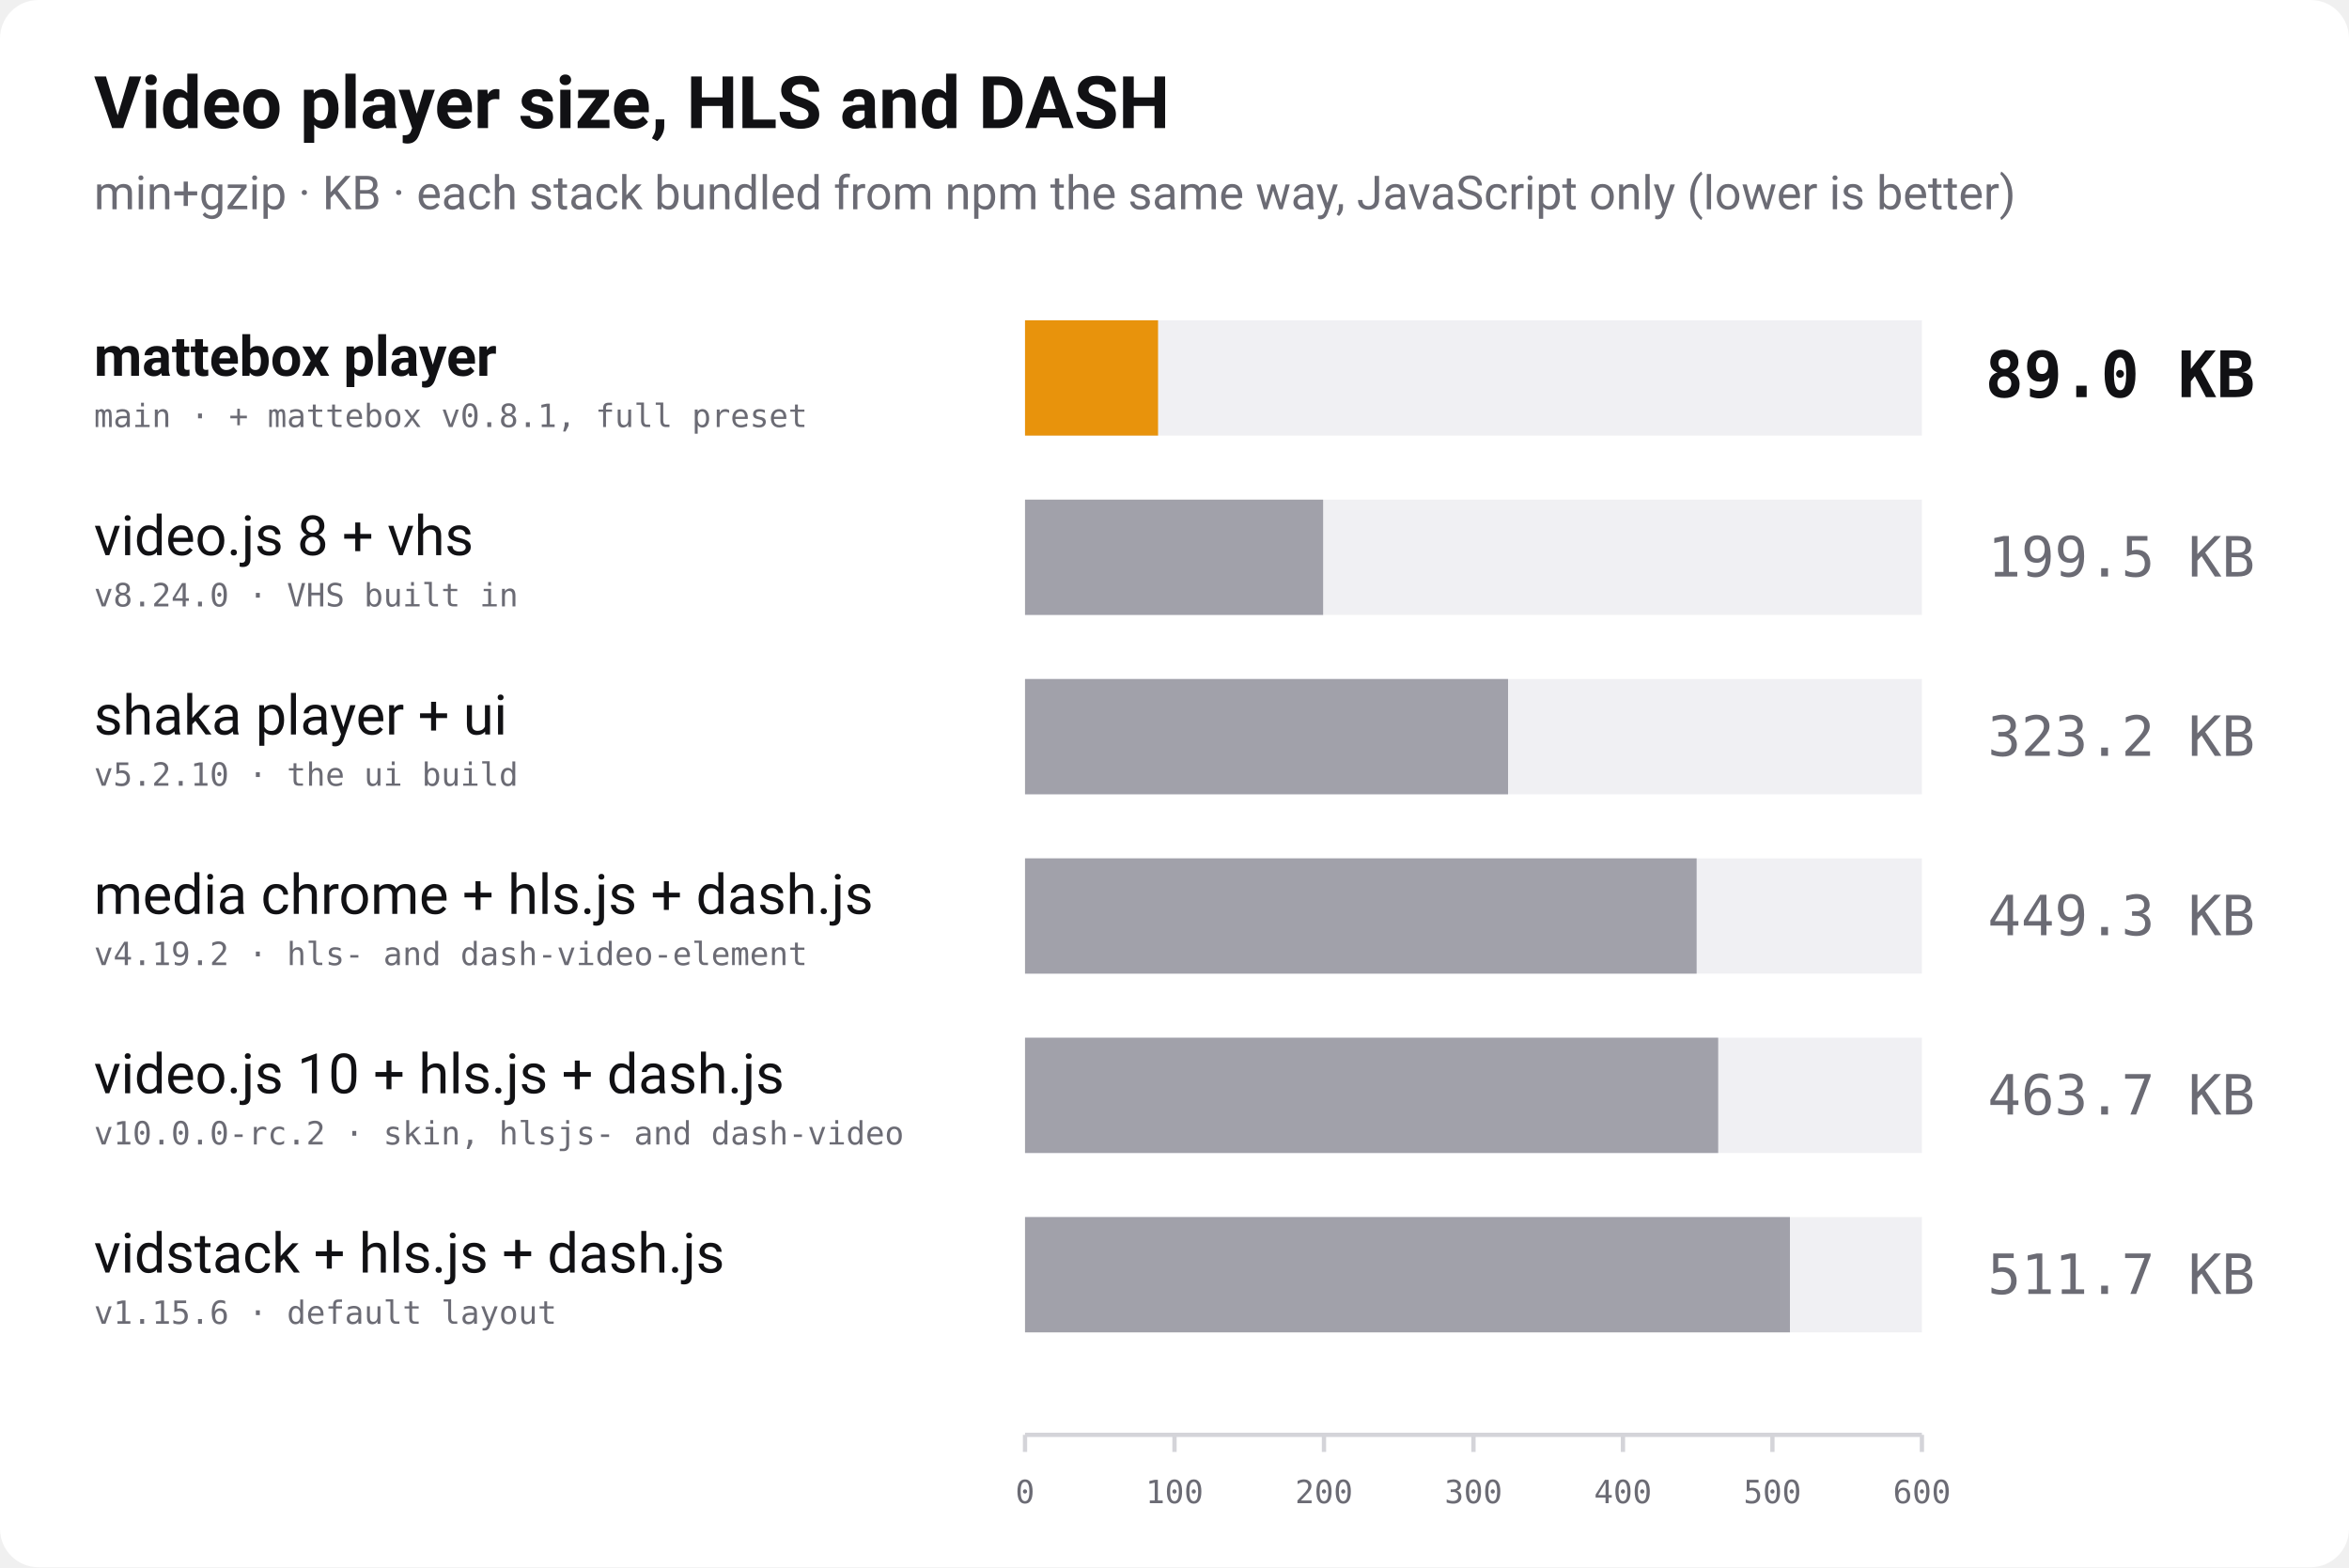
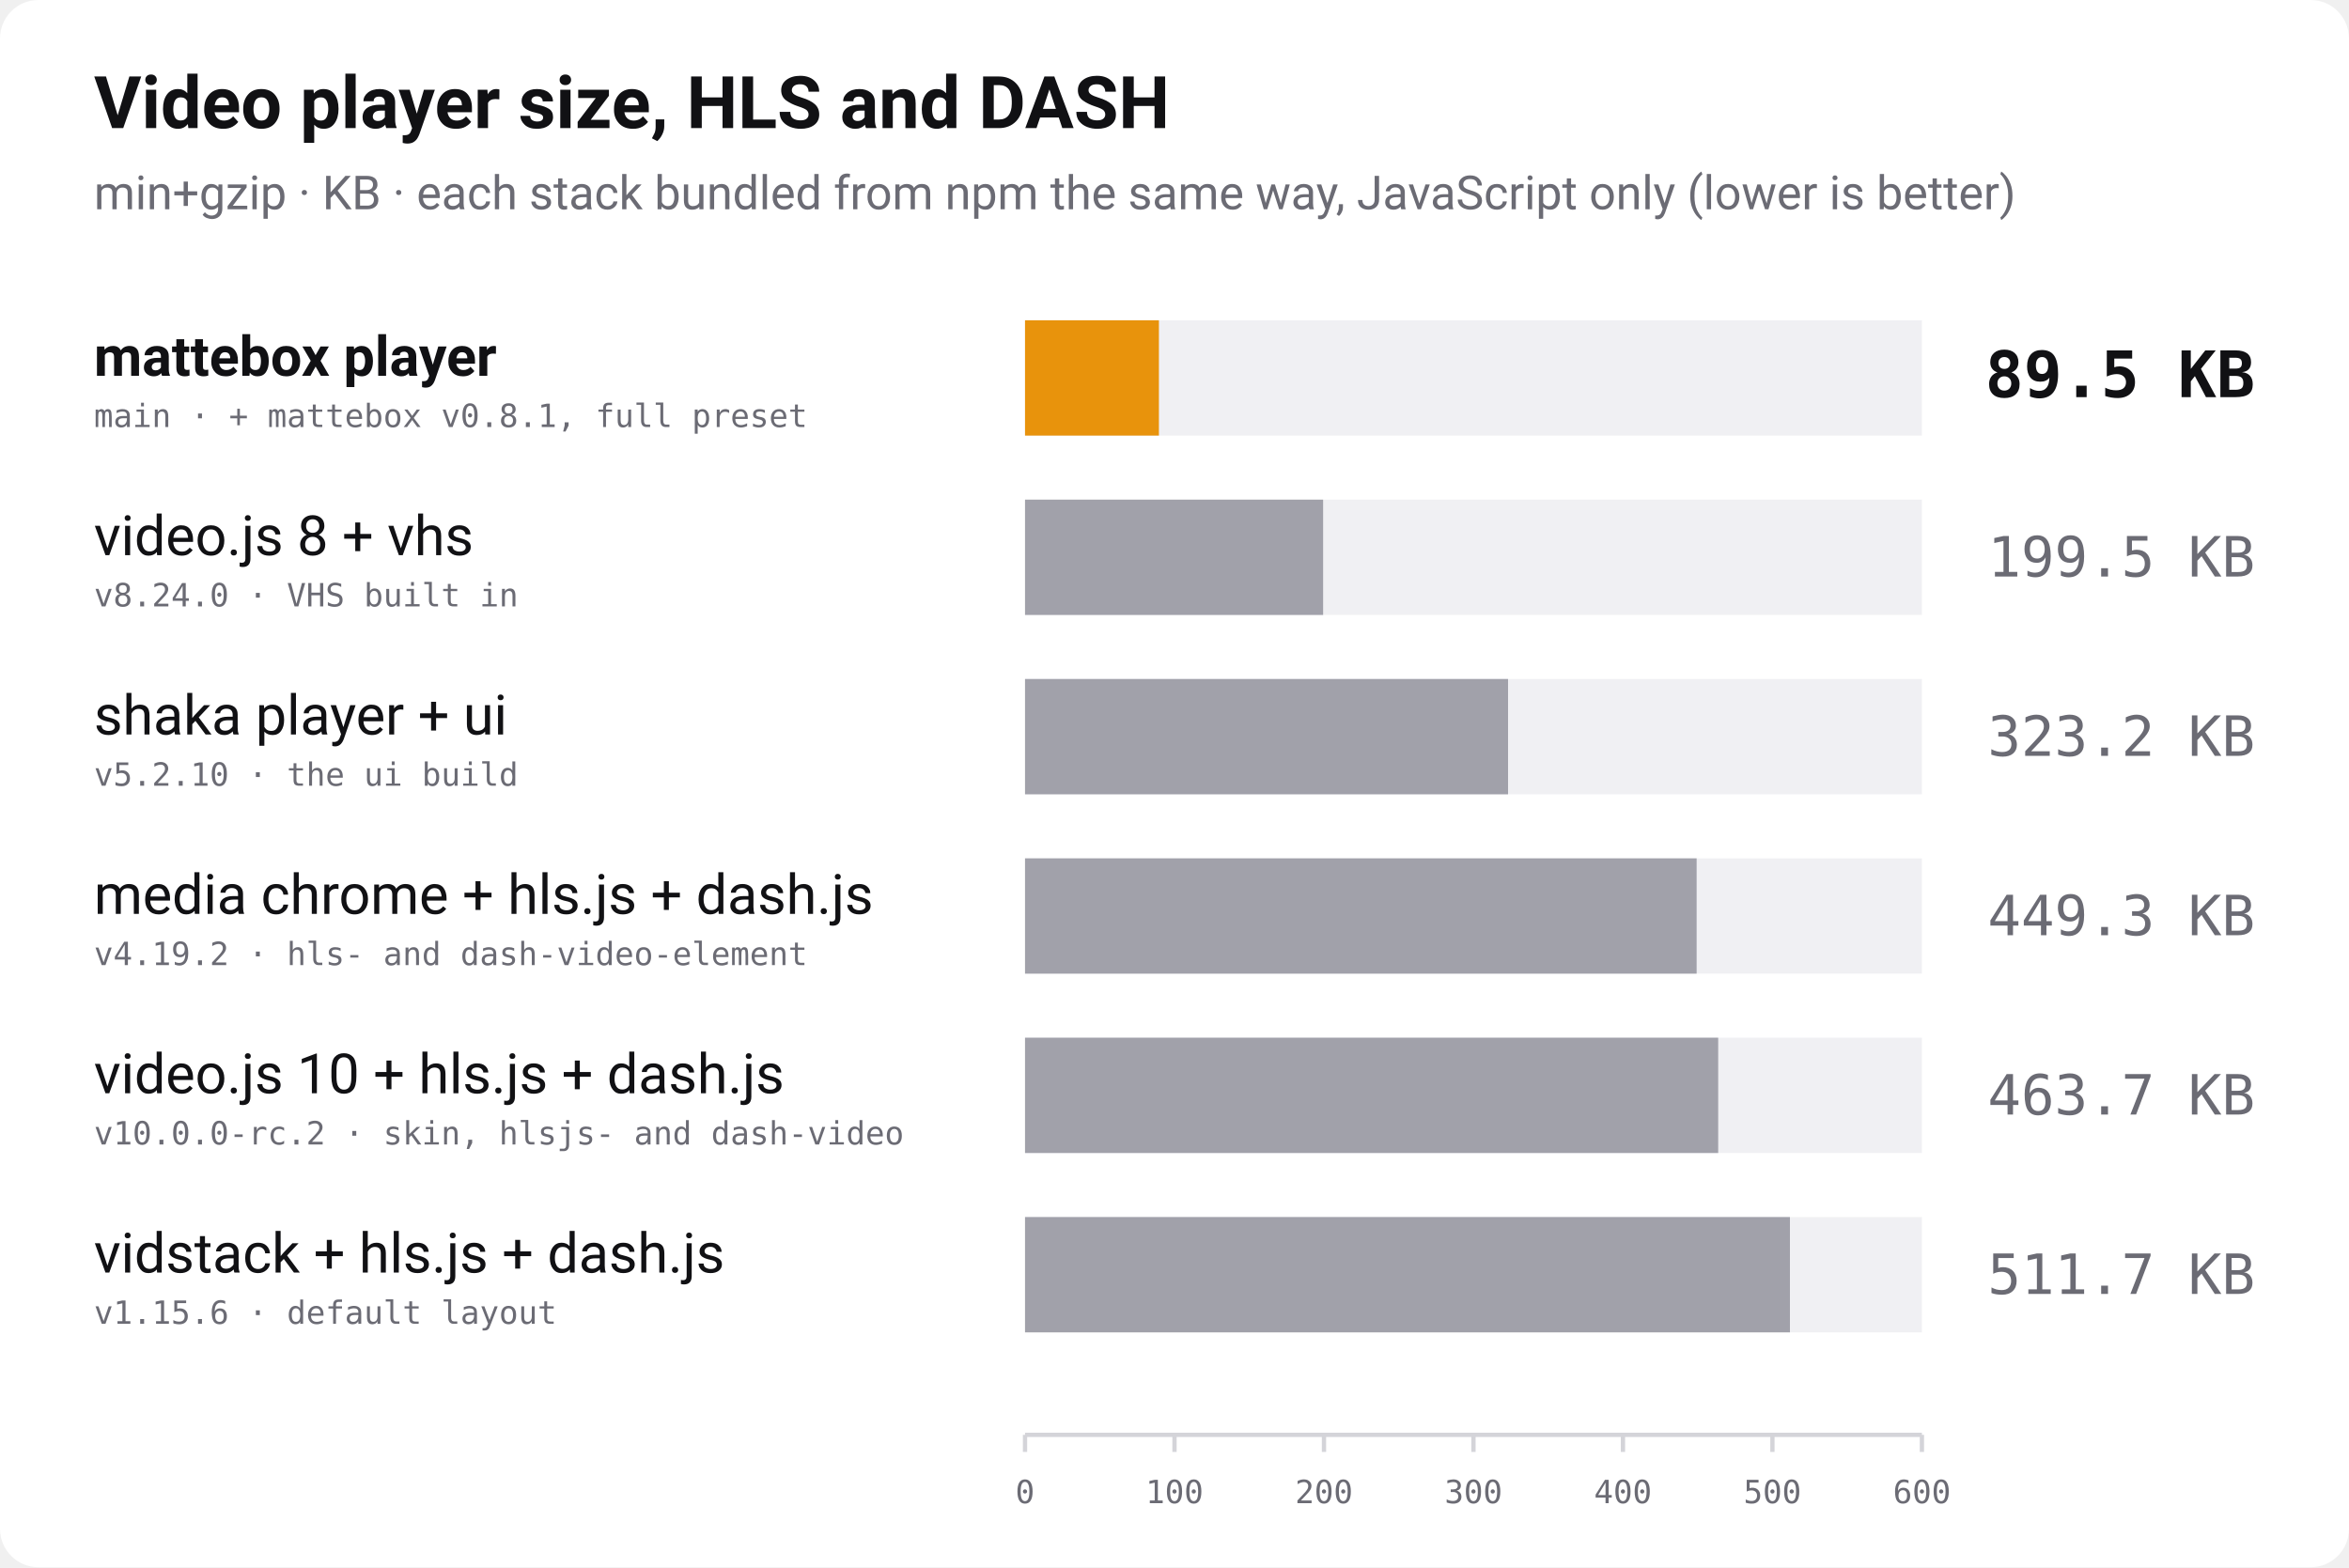
<svg xmlns="http://www.w3.org/2000/svg" width="1100" height="734" viewBox="0 0 1100 734" role="img" aria-label="Bundle size of video players with HLS and DASH playback, min+gzip, lower is better">
  <rect width="1100" height="734" rx="18" fill="#ffffff" />
  <text x="44" y="60" font-family="-apple-system, 'Segoe UI', Roboto, Helvetica, Arial, sans-serif" font-size="34" font-weight="700" fill="#111114">Video player size, HLS and DASH</text>
  <text x="44" y="98" font-family="-apple-system, 'Segoe UI', Roboto, Helvetica, Arial, sans-serif" font-size="22" fill="#6b6b74">min+gzip · KB · each stack bundled from npm the same way, JavaScript only (lower is better)</text>
  <text x="44" y="176" font-family="-apple-system, 'Segoe UI', Roboto, Helvetica, Arial, sans-serif" font-size="26" font-weight="700" fill="#111114">mattebox player</text>
  <text x="44" y="200" font-family="ui-monospace, 'SF Mono', Menlo, Consolas, monospace" font-size="15" fill="#6b6b74">main · + mattebox v0.8.1, full preset</text>
  <rect x="480" y="150" width="420" height="54" fill="#f0f0f3" />
-   <rect x="480" y="150" width="62.3" height="54" fill="#e8930c" />
-   <text x="1056" y="186" text-anchor="end" font-family="ui-monospace, 'SF Mono', Menlo, Consolas, monospace" font-size="30" font-weight="700" fill="#111114">89.0 KB</text>
+   <rect x="480" y="150" width="62.7" height="54" fill="#e8930c" />
+   <text x="1056" y="186" text-anchor="end" font-family="ui-monospace, 'SF Mono', Menlo, Consolas, monospace" font-size="30" font-weight="700" fill="#111114">89.5 KB</text>
  <text x="44" y="260" font-family="-apple-system, 'Segoe UI', Roboto, Helvetica, Arial, sans-serif" font-size="26" font-weight="400" fill="#111114">video.js 8 + vhs</text>
  <text x="44" y="284" font-family="ui-monospace, 'SF Mono', Menlo, Consolas, monospace" font-size="15" fill="#6b6b74">v8.24.0 · VHS built in</text>
  <rect x="480" y="234" width="420" height="54" fill="#f0f0f3" />
  <rect x="480" y="234" width="139.6" height="54" fill="#a1a1aa" />
  <text x="1056" y="270" text-anchor="end" font-family="ui-monospace, 'SF Mono', Menlo, Consolas, monospace" font-size="26" font-weight="400" fill="#6b6b74">199.5 KB</text>
  <text x="44" y="344" font-family="-apple-system, 'Segoe UI', Roboto, Helvetica, Arial, sans-serif" font-size="26" font-weight="400" fill="#111114">shaka player + ui</text>
  <text x="44" y="368" font-family="ui-monospace, 'SF Mono', Menlo, Consolas, monospace" font-size="15" fill="#6b6b74">v5.2.10 · the ui build</text>
  <rect x="480" y="318" width="420" height="54" fill="#f0f0f3" />
  <rect x="480" y="318" width="226.2" height="54" fill="#a1a1aa" />
  <text x="1056" y="354" text-anchor="end" font-family="ui-monospace, 'SF Mono', Menlo, Consolas, monospace" font-size="26" font-weight="400" fill="#6b6b74">323.2 KB</text>
  <text x="44" y="428" font-family="-apple-system, 'Segoe UI', Roboto, Helvetica, Arial, sans-serif" font-size="26" font-weight="400" fill="#111114">media chrome + hls.js + dash.js</text>
  <text x="44" y="452" font-family="ui-monospace, 'SF Mono', Menlo, Consolas, monospace" font-size="15" fill="#6b6b74">v4.19.2 · hls- and dash-video-element</text>
  <rect x="480" y="402" width="420" height="54" fill="#f0f0f3" />
  <rect x="480" y="402" width="314.5" height="54" fill="#a1a1aa" />
  <text x="1056" y="438" text-anchor="end" font-family="ui-monospace, 'SF Mono', Menlo, Consolas, monospace" font-size="26" font-weight="400" fill="#6b6b74">449.3 KB</text>
  <text x="44" y="512" font-family="-apple-system, 'Segoe UI', Roboto, Helvetica, Arial, sans-serif" font-size="26" font-weight="400" fill="#111114">video.js 10 + hls.js + dash.js</text>
  <text x="44" y="536" font-family="ui-monospace, 'SF Mono', Menlo, Consolas, monospace" font-size="15" fill="#6b6b74">v10.0.0-rc.2 · skin, hlsjs- and dash-video</text>
  <rect x="480" y="486" width="420" height="54" fill="#f0f0f3" />
  <rect x="480" y="486" width="324.6" height="54" fill="#a1a1aa" />
  <text x="1056" y="522" text-anchor="end" font-family="ui-monospace, 'SF Mono', Menlo, Consolas, monospace" font-size="26" font-weight="400" fill="#6b6b74">463.7 KB</text>
  <text x="44" y="596" font-family="-apple-system, 'Segoe UI', Roboto, Helvetica, Arial, sans-serif" font-size="26" font-weight="400" fill="#111114">vidstack + hls.js + dash.js</text>
  <text x="44" y="620" font-family="ui-monospace, 'SF Mono', Menlo, Consolas, monospace" font-size="15" fill="#6b6b74">v1.15.6 · default layout</text>
  <rect x="480" y="570" width="420" height="54" fill="#f0f0f3" />
  <rect x="480" y="570" width="358.2" height="54" fill="#a1a1aa" />
  <text x="1056" y="606" text-anchor="end" font-family="ui-monospace, 'SF Mono', Menlo, Consolas, monospace" font-size="26" font-weight="400" fill="#6b6b74">511.7 KB</text>
  <line x1="480" y1="672" x2="900" y2="672" stroke="#d4d4d9" stroke-width="2" />
  <line x1="480.0" y1="672" x2="480.0" y2="680" stroke="#d4d4d9" stroke-width="2" />
  <text x="480.0" y="704" text-anchor="middle" font-family="ui-monospace, 'SF Mono', Menlo, Consolas, monospace" font-size="15" fill="#6b6b74">0</text>
  <line x1="550.0" y1="672" x2="550.0" y2="680" stroke="#d4d4d9" stroke-width="2" />
  <text x="550.0" y="704" text-anchor="middle" font-family="ui-monospace, 'SF Mono', Menlo, Consolas, monospace" font-size="15" fill="#6b6b74">100</text>
  <line x1="620.0" y1="672" x2="620.0" y2="680" stroke="#d4d4d9" stroke-width="2" />
  <text x="620.0" y="704" text-anchor="middle" font-family="ui-monospace, 'SF Mono', Menlo, Consolas, monospace" font-size="15" fill="#6b6b74">200</text>
  <line x1="690.0" y1="672" x2="690.0" y2="680" stroke="#d4d4d9" stroke-width="2" />
  <text x="690.0" y="704" text-anchor="middle" font-family="ui-monospace, 'SF Mono', Menlo, Consolas, monospace" font-size="15" fill="#6b6b74">300</text>
  <line x1="760.0" y1="672" x2="760.0" y2="680" stroke="#d4d4d9" stroke-width="2" />
  <text x="760.0" y="704" text-anchor="middle" font-family="ui-monospace, 'SF Mono', Menlo, Consolas, monospace" font-size="15" fill="#6b6b74">400</text>
  <line x1="830.0" y1="672" x2="830.0" y2="680" stroke="#d4d4d9" stroke-width="2" />
  <text x="830.0" y="704" text-anchor="middle" font-family="ui-monospace, 'SF Mono', Menlo, Consolas, monospace" font-size="15" fill="#6b6b74">500</text>
  <line x1="900.0" y1="672" x2="900.0" y2="680" stroke="#d4d4d9" stroke-width="2" />
  <text x="900.0" y="704" text-anchor="middle" font-family="ui-monospace, 'SF Mono', Menlo, Consolas, monospace" font-size="15" fill="#6b6b74">600</text>
</svg>
